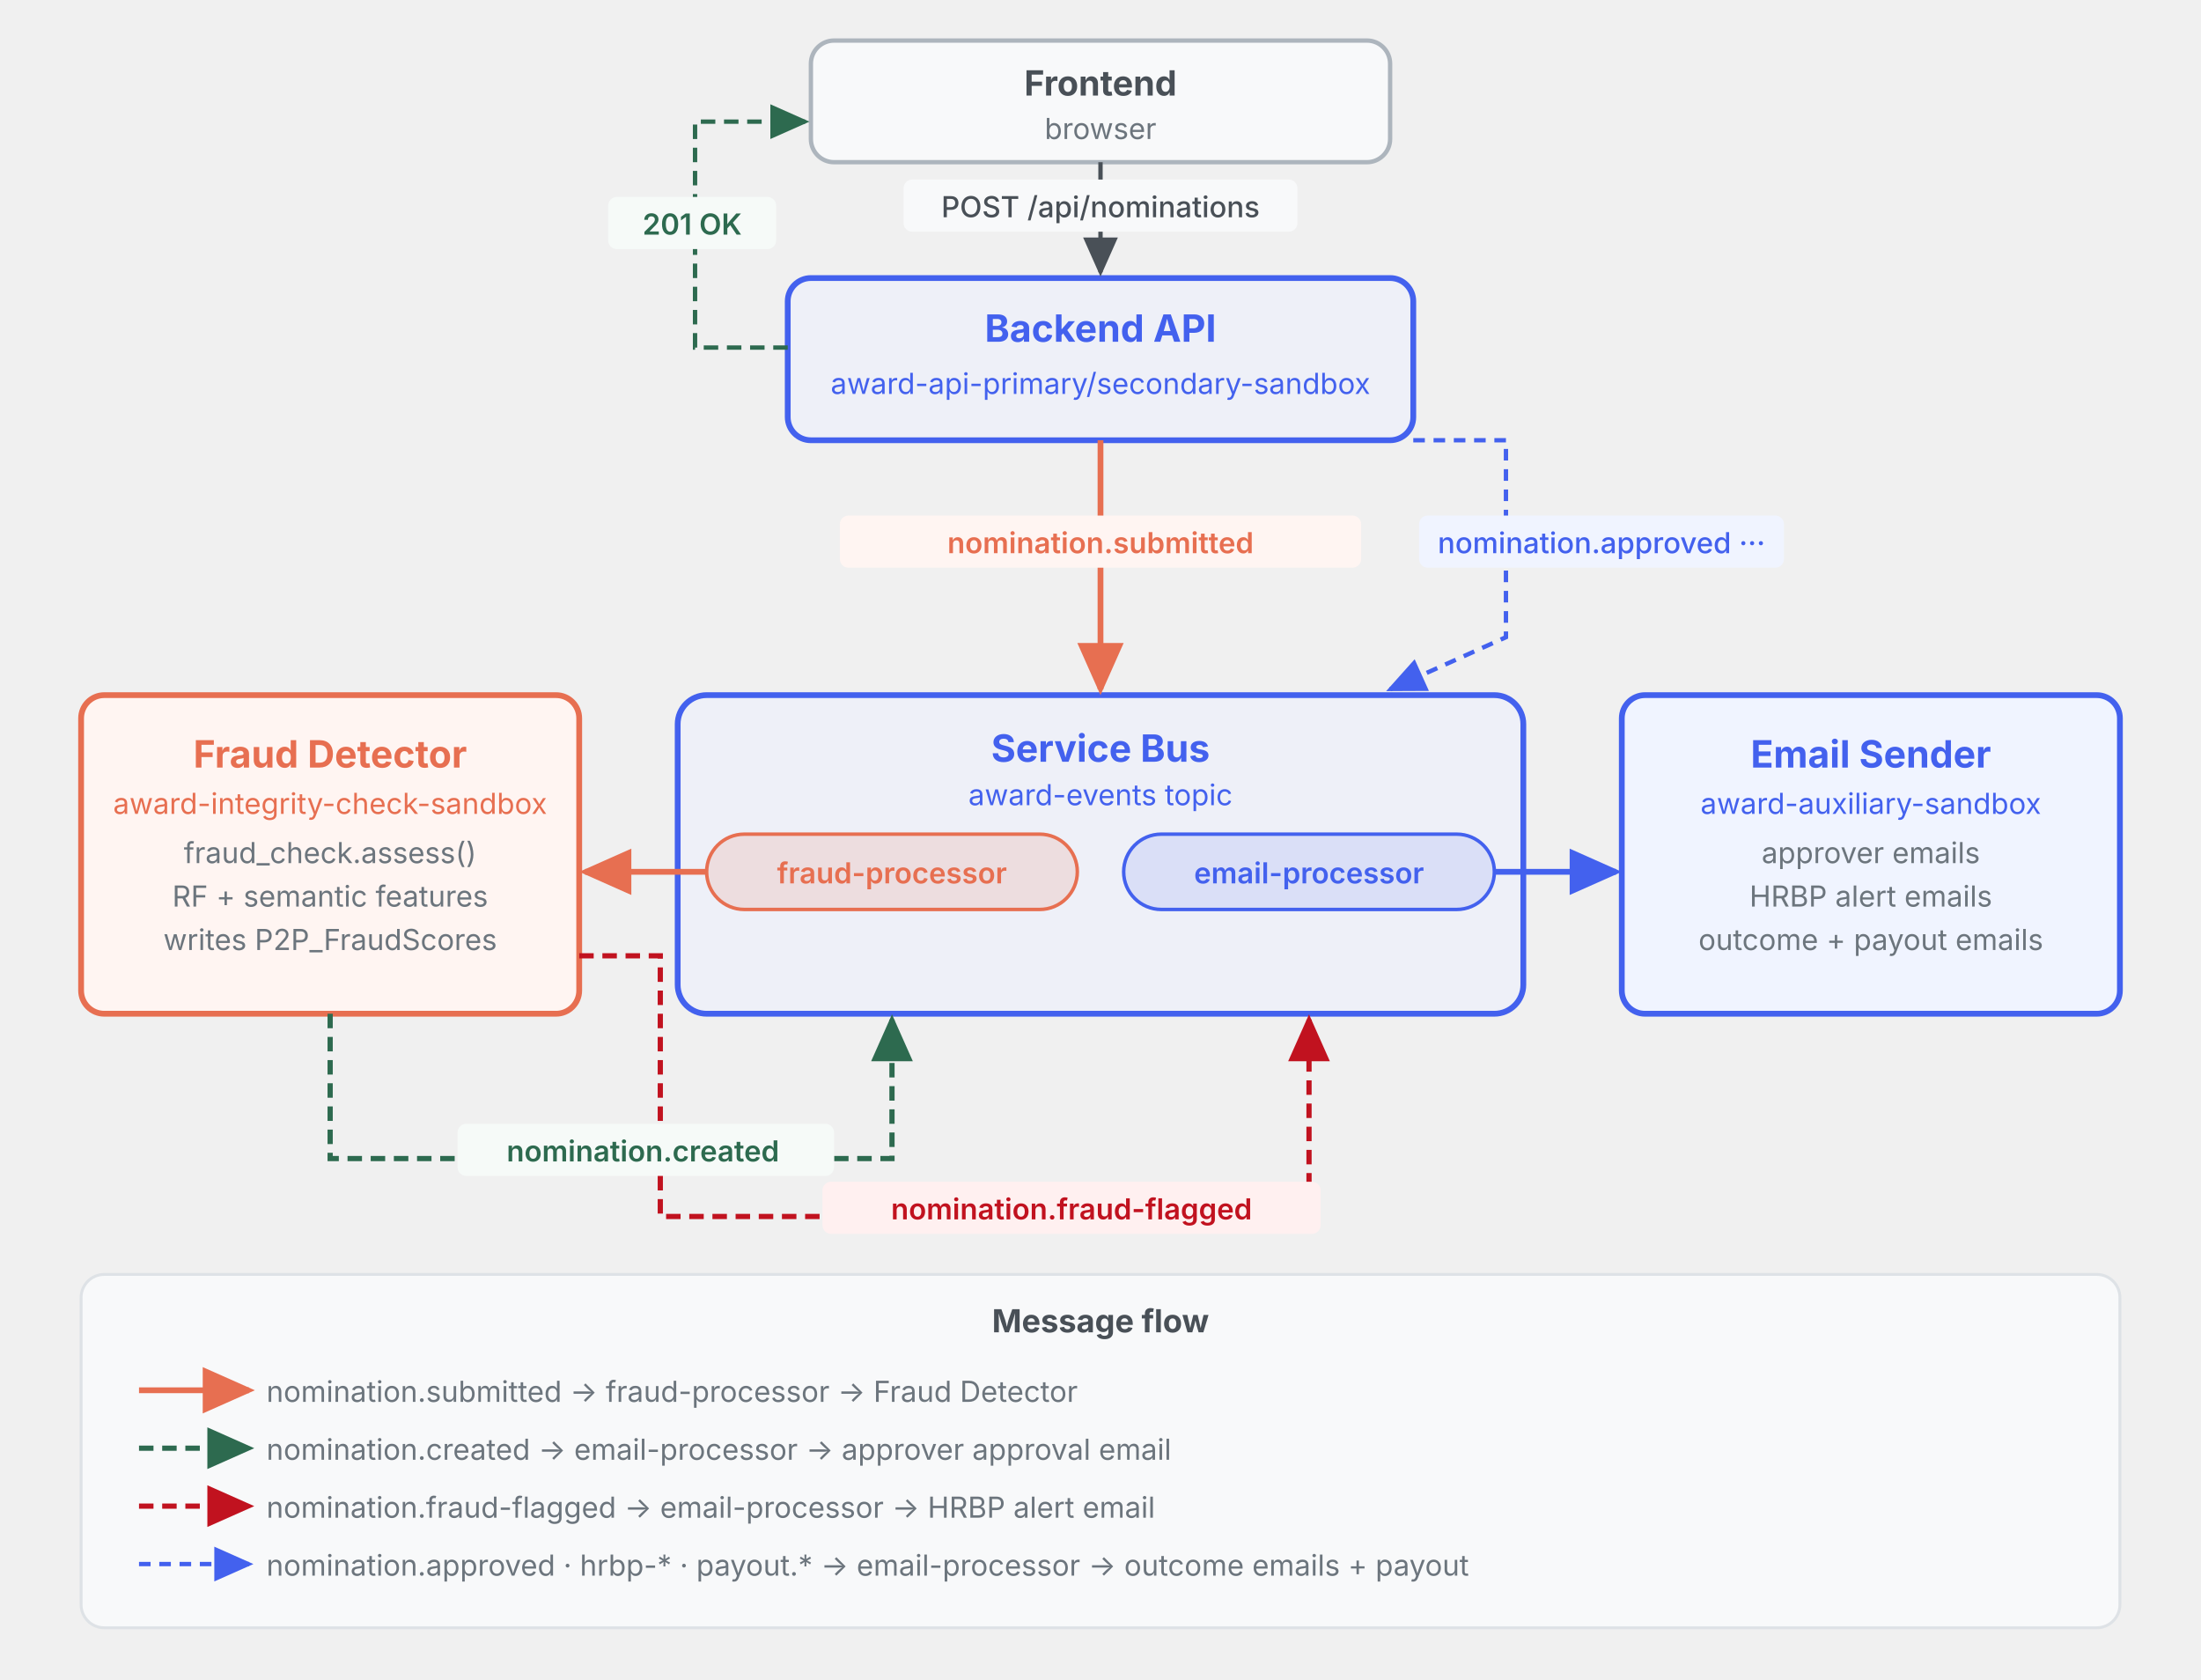
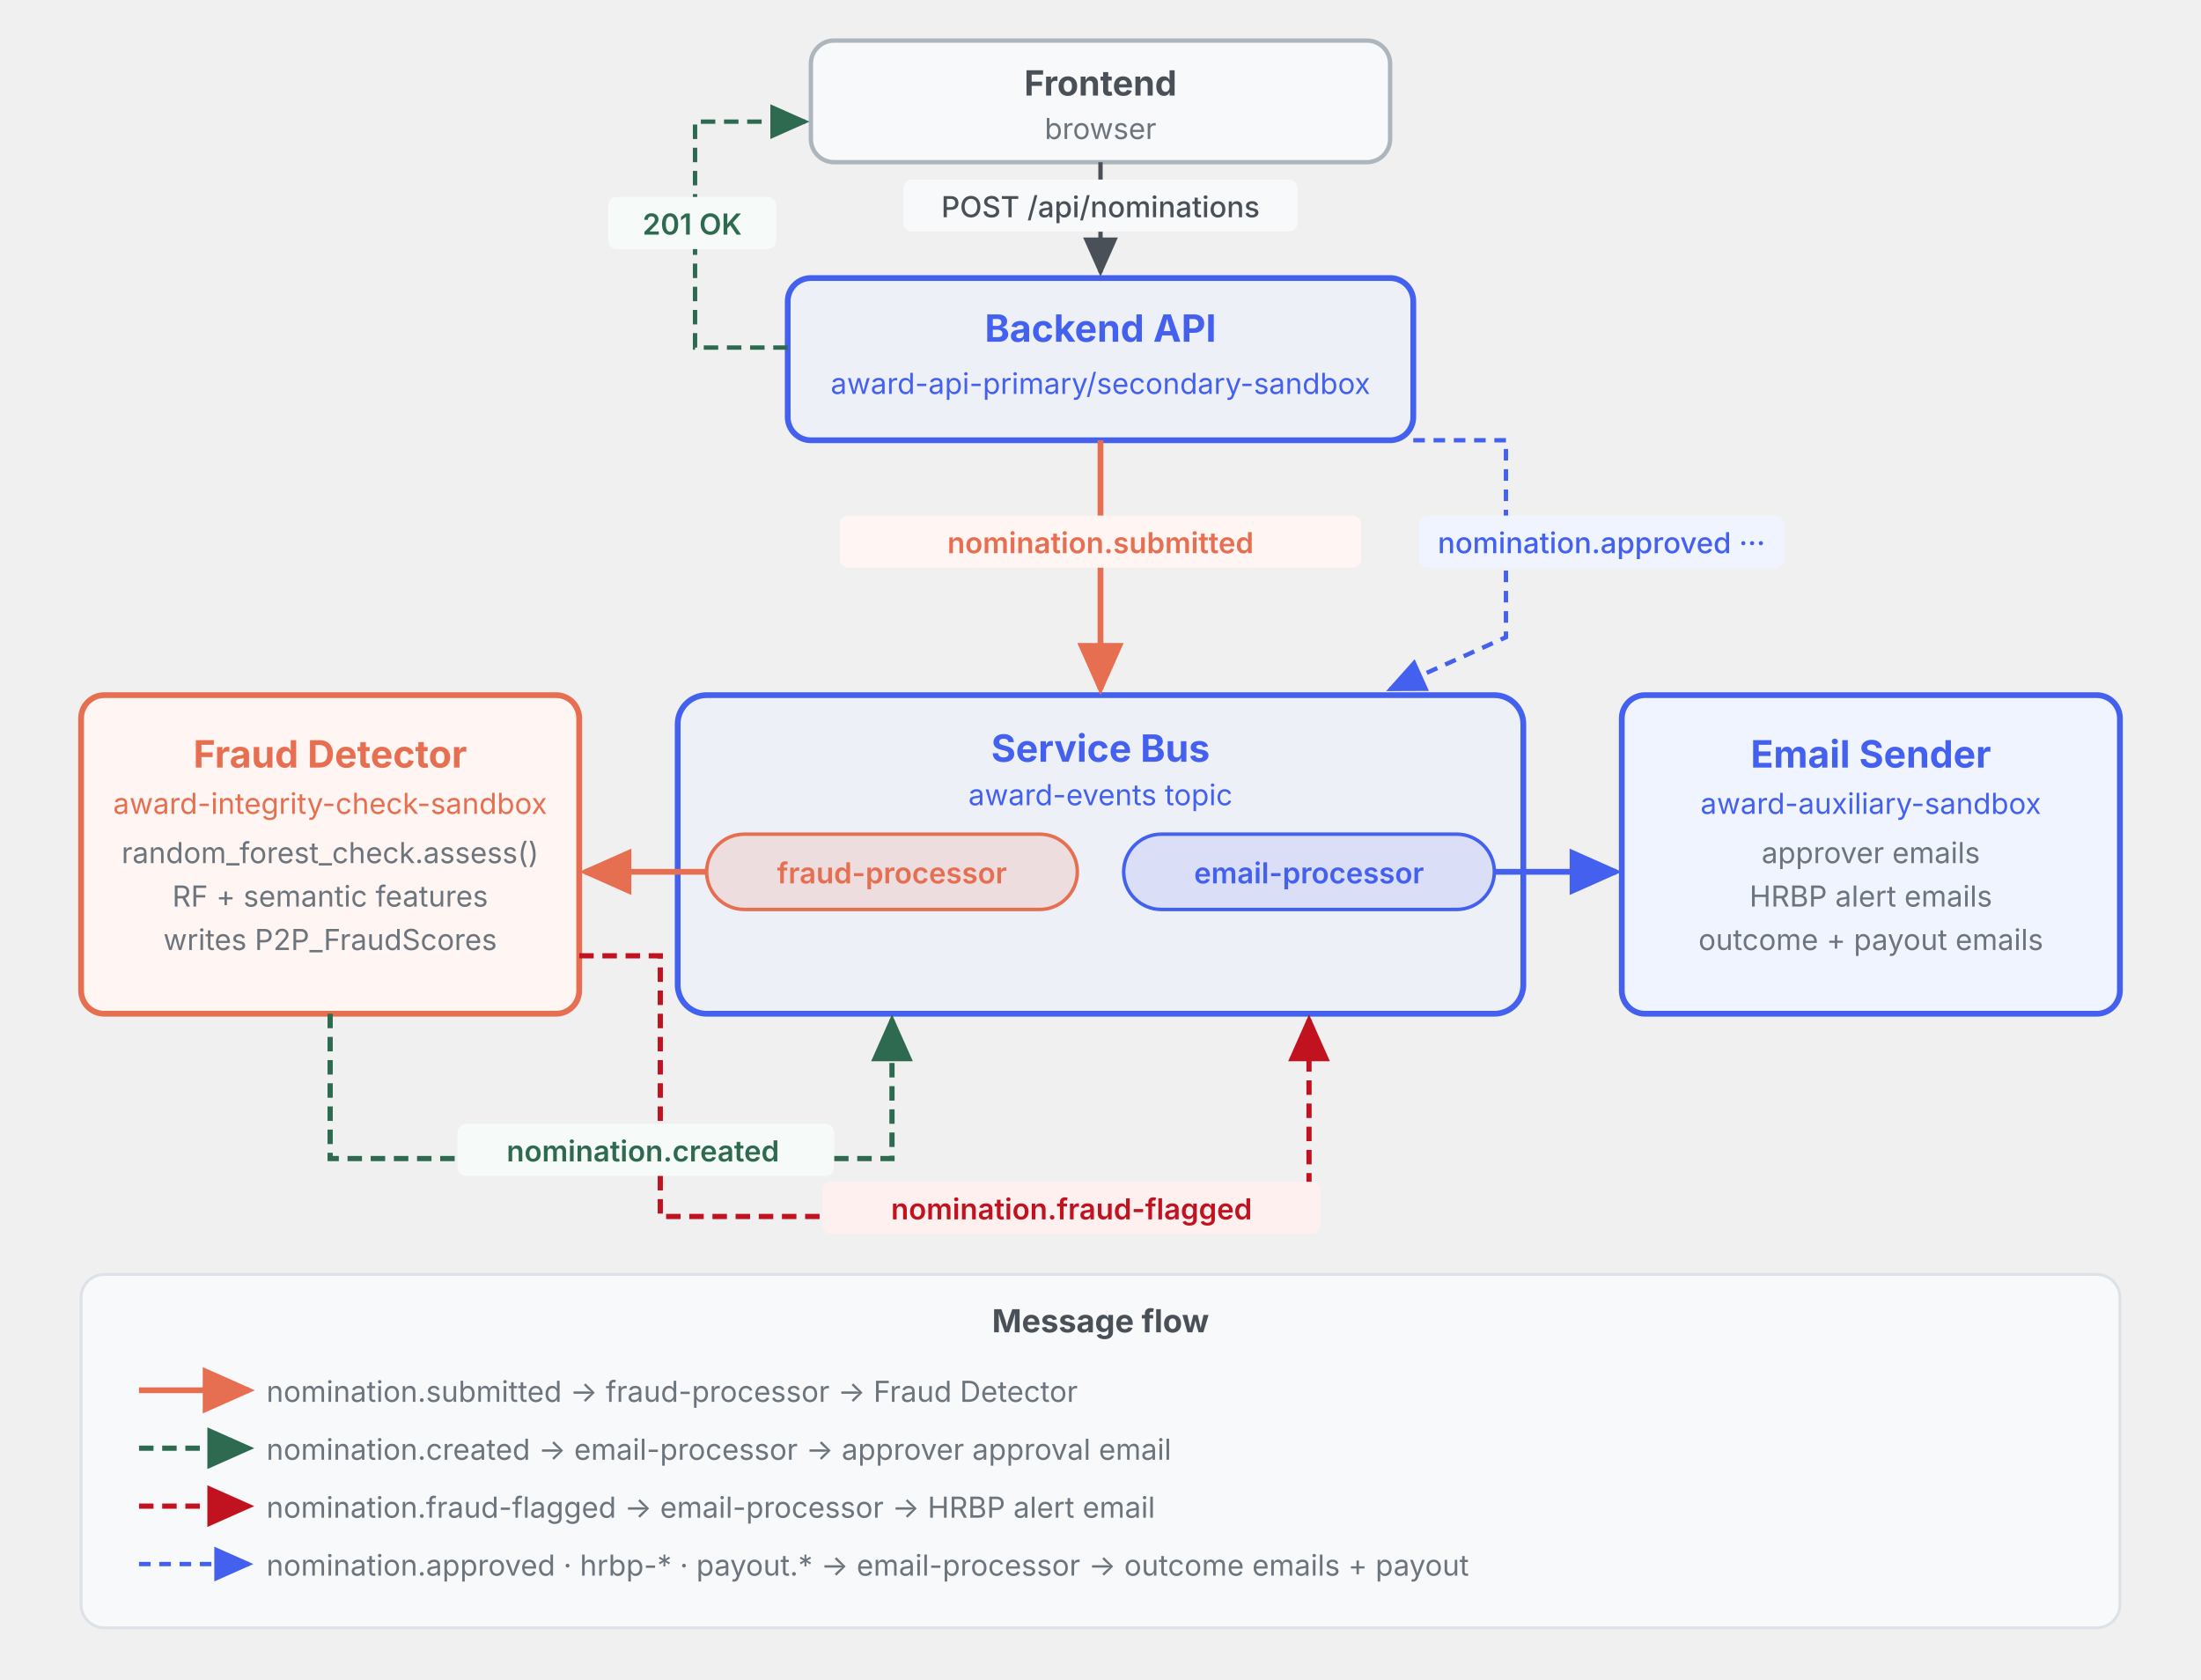
<svg xmlns="http://www.w3.org/2000/svg" viewBox="0 0 760 580" font-family="system-ui,-apple-system,sans-serif" font-size="12" role="img" style="">
  <defs>
    <marker id="a" markerWidth="9" markerHeight="8" refX="8" refY="4" orient="auto">
      <path d="M0,0 L0,8 L9,4z" fill="#495057" />
    </marker>
    <marker id="ab" markerWidth="9" markerHeight="8" refX="8" refY="4" orient="auto">
      <path d="M0,0 L0,8 L9,4z" fill="#4361ee" />
    </marker>
    <marker id="ao" markerWidth="9" markerHeight="8" refX="8" refY="4" orient="auto">
      <path d="M0,0 L0,8 L9,4z" fill="#e76f51" />
    </marker>
    <marker id="ag" markerWidth="9" markerHeight="8" refX="8" refY="4" orient="auto">
      <path d="M0,0 L0,8 L9,4z" fill="#2d6a4f" />
    </marker>
    <marker id="ar" markerWidth="9" markerHeight="8" refX="8" refY="4" orient="auto">
      <path d="M0,0 L0,8 L9,4z" fill="#c1121f" />
    </marker>
    <mask id="imagine-text-gaps-jchv8t" maskUnits="userSpaceOnUse">
      <rect x="0" y="0" width="760" height="580" fill="white" />
      <rect x="350.317" y="18.021" width="59.365" height="19.864" fill="black" rx="2" />
      <rect x="358.311" y="35.184" width="44.222" height="16.979" fill="black" rx="2" />
      <rect x="337.8" y="102.3" width="84.4" height="21.306" fill="black" rx="2" />
      <rect x="290.074" y="123.184" width="180.311" height="16.979" fill="black" rx="2" />
      <rect x="341.248" y="247.3" width="77.551" height="21.306" fill="black" rx="2" />
      <rect x="333.913" y="265.184" width="92.595" height="16.979" fill="black" rx="2" />
      <rect x="267.935" y="292.184" width="80.753" height="16.979" fill="black" rx="2" />
      <rect x="411.744" y="292.184" width="81.138" height="16.979" fill="black" rx="2" />
      <rect x="64.291" y="249.3" width="100.011" height="21.306" fill="black" rx="2" />
      <rect x="41.149" y="268.184" width="146.162" height="16.979" fill="black" rx="2" />
      <rect x="66.031" y="285.184" width="95.937" height="16.979" fill="black" rx="2" />
      <rect x="59.711" y="300.184" width="108.656" height="16.979" fill="black" rx="2" />
      <rect x="57.705" y="315.184" width="111.949" height="16.979" fill="black" rx="2" />
      <rect x="602.397" y="249.3" width="87.797" height="21.306" fill="black" rx="2" />
      <rect x="588.038" y="268.184" width="116.375" height="16.979" fill="black" rx="2" />
      <rect x="606.803" y="285.184" width="78.479" height="16.979" fill="black" rx="2" />
      <rect x="603.265" y="300.184" width="85.554" height="16.979" fill="black" rx="2" />
      <rect x="585.52" y="315.184" width="121.036" height="16.979" fill="black" rx="2" />
      <rect x="323.069" y="62.184" width="113.873" height="16.979" fill="black" rx="2" />
      <rect x="325.564" y="178.184" width="108.871" height="16.979" fill="black" rx="2" />
      <rect x="219.238" y="68.184" width="39.909" height="16.979" fill="black" rx="2" />
      <rect x="173.767" y="388.184" width="96.467" height="16.979" fill="black" rx="2" />
      <rect x="307.187" y="408.184" width="125.625" height="16.979" fill="black" rx="2" />
      <rect x="495.055" y="178.184" width="115.891" height="16.979" fill="black" rx="2" />
      <rect x="340.628" y="446.463" width="79.347" height="18.421" fill="black" rx="2" />
      <rect x="88" y="471.184" width="270.484" height="16.979" fill="black" rx="2" />
      <rect x="88" y="491.184" width="299.832" height="16.979" fill="black" rx="2" />
      <rect x="88" y="511.184" width="293.556" height="16.979" fill="black" rx="2" />
      <rect x="88" y="531.184" width="396.172" height="16.979" fill="black" rx="2" />
    </mask>
  </defs>
  <rect x="280" y="14" width="200" height="42" rx="8" fill="#f8f9fa" stroke="#adb5bd" stroke-width="1.5" style="fill:rgb(248, 249, 250);stroke:rgb(173, 181, 189);color:rgb(0, 0, 0);stroke-width:1.5px;stroke-linecap:butt;stroke-linejoin:miter;opacity:1;font-family:system-ui, -apple-system, sans-serif;font-size:12px;font-weight:400;text-anchor:start;dominant-baseline:auto" />
  <text x="380" y="33" text-anchor="middle" fill="#495057" font-weight="700" font-size="12" style="fill:rgb(73, 80, 87);stroke:none;color:rgb(0, 0, 0);stroke-width:1px;stroke-linecap:butt;stroke-linejoin:miter;opacity:1;font-family:system-ui, -apple-system, sans-serif;font-size:12px;font-weight:700;text-anchor:middle;dominant-baseline:auto">Frontend</text>
  <text x="380" y="48" text-anchor="middle" fill="#6c757d" font-size="10" style="fill:rgb(108, 117, 125);stroke:none;color:rgb(0, 0, 0);stroke-width:1px;stroke-linecap:butt;stroke-linejoin:miter;opacity:1;font-family:system-ui, -apple-system, sans-serif;font-size:10px;font-weight:400;text-anchor:middle;dominant-baseline:auto">browser</text>
  <rect x="272" y="96" width="216" height="56" rx="8" fill="#eef0f8" stroke="#4361ee" stroke-width="2" style="fill:rgb(238, 240, 248);stroke:rgb(67, 97, 238);color:rgb(0, 0, 0);stroke-width:2px;stroke-linecap:butt;stroke-linejoin:miter;opacity:1;font-family:system-ui, -apple-system, sans-serif;font-size:12px;font-weight:400;text-anchor:start;dominant-baseline:auto" />
  <text x="380" y="118" text-anchor="middle" fill="#4361ee" font-weight="700" font-size="13" style="fill:rgb(67, 97, 238);stroke:none;color:rgb(0, 0, 0);stroke-width:1px;stroke-linecap:butt;stroke-linejoin:miter;opacity:1;font-family:system-ui, -apple-system, sans-serif;font-size:13px;font-weight:700;text-anchor:middle;dominant-baseline:auto">Backend API</text>
  <text x="380" y="136" text-anchor="middle" fill="#4361ee" font-size="10" style="fill:rgb(67, 97, 238);stroke:none;color:rgb(0, 0, 0);stroke-width:1px;stroke-linecap:butt;stroke-linejoin:miter;opacity:1;font-family:system-ui, -apple-system, sans-serif;font-size:10px;font-weight:400;text-anchor:middle;dominant-baseline:auto">award-api-primary/secondary-sandbox</text>
  <rect x="234" y="240" width="292" height="110" rx="10" fill="#eef0f8" stroke="#4361ee" stroke-width="2" style="fill:rgb(238, 240, 248);stroke:rgb(67, 97, 238);color:rgb(0, 0, 0);stroke-width:2px;stroke-linecap:butt;stroke-linejoin:miter;opacity:1;font-family:system-ui, -apple-system, sans-serif;font-size:12px;font-weight:400;text-anchor:start;dominant-baseline:auto" />
  <text x="380" y="263" text-anchor="middle" fill="#4361ee" font-weight="700" font-size="13" style="fill:rgb(67, 97, 238);stroke:none;color:rgb(0, 0, 0);stroke-width:1px;stroke-linecap:butt;stroke-linejoin:miter;opacity:1;font-family:system-ui, -apple-system, sans-serif;font-size:13px;font-weight:700;text-anchor:middle;dominant-baseline:auto">Service Bus</text>
  <text x="380" y="278" text-anchor="middle" fill="#4361ee" font-size="10" style="fill:rgb(67, 97, 238);stroke:none;color:rgb(0, 0, 0);stroke-width:1px;stroke-linecap:butt;stroke-linejoin:miter;opacity:1;font-family:system-ui, -apple-system, sans-serif;font-size:10px;font-weight:400;text-anchor:middle;dominant-baseline:auto">award-events topic</text>
  <rect x="244" y="288" width="128" height="26" rx="13" fill="#e76f51" opacity=".15" style="fill:rgb(231, 111, 81);stroke:none;color:rgb(0, 0, 0);stroke-width:1px;stroke-linecap:butt;stroke-linejoin:miter;opacity:0.15;font-family:system-ui, -apple-system, sans-serif;font-size:12px;font-weight:400;text-anchor:start;dominant-baseline:auto" />
  <rect x="244" y="288" width="128" height="26" rx="13" fill="none" stroke="#e76f51" stroke-width="1.2" style="fill:none;stroke:rgb(231, 111, 81);color:rgb(0, 0, 0);stroke-width:1.2px;stroke-linecap:butt;stroke-linejoin:miter;opacity:1;font-family:system-ui, -apple-system, sans-serif;font-size:12px;font-weight:400;text-anchor:start;dominant-baseline:auto" />
  <text x="308" y="305" text-anchor="middle" fill="#e76f51" font-weight="600" font-size="10" style="fill:rgb(231, 111, 81);stroke:none;color:rgb(0, 0, 0);stroke-width:1px;stroke-linecap:butt;stroke-linejoin:miter;opacity:1;font-family:system-ui, -apple-system, sans-serif;font-size:10px;font-weight:600;text-anchor:middle;dominant-baseline:auto">fraud-processor</text>
  <rect x="388" y="288" width="128" height="26" rx="13" fill="#4361ee" opacity=".12" style="fill:rgb(67, 97, 238);stroke:none;color:rgb(0, 0, 0);stroke-width:1px;stroke-linecap:butt;stroke-linejoin:miter;opacity:0.12;font-family:system-ui, -apple-system, sans-serif;font-size:12px;font-weight:400;text-anchor:start;dominant-baseline:auto" />
  <rect x="388" y="288" width="128" height="26" rx="13" fill="none" stroke="#4361ee" stroke-width="1.2" style="fill:none;stroke:rgb(67, 97, 238);color:rgb(0, 0, 0);stroke-width:1.2px;stroke-linecap:butt;stroke-linejoin:miter;opacity:1;font-family:system-ui, -apple-system, sans-serif;font-size:12px;font-weight:400;text-anchor:start;dominant-baseline:auto" />
  <text x="452" y="305" text-anchor="middle" fill="#4361ee" font-weight="600" font-size="10" style="fill:rgb(67, 97, 238);stroke:none;color:rgb(0, 0, 0);stroke-width:1px;stroke-linecap:butt;stroke-linejoin:miter;opacity:1;font-family:system-ui, -apple-system, sans-serif;font-size:10px;font-weight:600;text-anchor:middle;dominant-baseline:auto">email-processor</text>
  <rect x="28" y="240" width="172" height="110" rx="8" fill="#fff5f2" stroke="#e76f51" stroke-width="2" style="fill:rgb(255, 245, 242);stroke:rgb(231, 111, 81);color:rgb(0, 0, 0);stroke-width:2px;stroke-linecap:butt;stroke-linejoin:miter;opacity:1;font-family:system-ui, -apple-system, sans-serif;font-size:12px;font-weight:400;text-anchor:start;dominant-baseline:auto" />
  <text x="114" y="265" text-anchor="middle" fill="#e76f51" font-weight="700" font-size="13" style="fill:rgb(231, 111, 81);stroke:none;color:rgb(0, 0, 0);stroke-width:1px;stroke-linecap:butt;stroke-linejoin:miter;opacity:1;font-family:system-ui, -apple-system, sans-serif;font-size:13px;font-weight:700;text-anchor:middle;dominant-baseline:auto">Fraud Detector</text>
  <text x="114" y="281" text-anchor="middle" fill="#e76f51" font-size="10" style="fill:rgb(231, 111, 81);stroke:none;color:rgb(0, 0, 0);stroke-width:1px;stroke-linecap:butt;stroke-linejoin:miter;opacity:1;font-family:system-ui, -apple-system, sans-serif;font-size:10px;font-weight:400;text-anchor:middle;dominant-baseline:auto">award-integrity-check-sandbox</text>
-   <text x="114" y="298" text-anchor="middle" fill="#6c757d" font-size="10" style="fill:rgb(108, 117, 125);stroke:none;color:rgb(0, 0, 0);stroke-width:1px;stroke-linecap:butt;stroke-linejoin:miter;opacity:1;font-family:system-ui, -apple-system, sans-serif;font-size:10px;font-weight:400;text-anchor:middle;dominant-baseline:auto">fraud_check.assess()</text>
+   <text x="114" y="298" text-anchor="middle" fill="#6c757d" font-size="10" style="fill:rgb(108, 117, 125);stroke:none;color:rgb(0, 0, 0);stroke-width:1px;stroke-linecap:butt;stroke-linejoin:miter;opacity:1;font-family:system-ui, -apple-system, sans-serif;font-size:10px;font-weight:400;text-anchor:middle;dominant-baseline:auto">random_forest_check.assess()</text>
  <text x="114" y="313" text-anchor="middle" fill="#6c757d" font-size="10" style="fill:rgb(108, 117, 125);stroke:none;color:rgb(0, 0, 0);stroke-width:1px;stroke-linecap:butt;stroke-linejoin:miter;opacity:1;font-family:system-ui, -apple-system, sans-serif;font-size:10px;font-weight:400;text-anchor:middle;dominant-baseline:auto">RF + semantic features</text>
  <text x="114" y="328" text-anchor="middle" fill="#6c757d" font-size="10" style="fill:rgb(108, 117, 125);stroke:none;color:rgb(0, 0, 0);stroke-width:1px;stroke-linecap:butt;stroke-linejoin:miter;opacity:1;font-family:system-ui, -apple-system, sans-serif;font-size:10px;font-weight:400;text-anchor:middle;dominant-baseline:auto">writes P2P_FraudScores</text>
  <rect x="560" y="240" width="172" height="110" rx="8" fill="#f0f4ff" stroke="#4361ee" stroke-width="2" style="fill:rgb(240, 244, 255);stroke:rgb(67, 97, 238);color:rgb(0, 0, 0);stroke-width:2px;stroke-linecap:butt;stroke-linejoin:miter;opacity:1;font-family:system-ui, -apple-system, sans-serif;font-size:12px;font-weight:400;text-anchor:start;dominant-baseline:auto" />
  <text x="646" y="265" text-anchor="middle" fill="#4361ee" font-weight="700" font-size="13" style="fill:rgb(67, 97, 238);stroke:none;color:rgb(0, 0, 0);stroke-width:1px;stroke-linecap:butt;stroke-linejoin:miter;opacity:1;font-family:system-ui, -apple-system, sans-serif;font-size:13px;font-weight:700;text-anchor:middle;dominant-baseline:auto">Email Sender</text>
  <text x="646" y="281" text-anchor="middle" fill="#4361ee" font-size="10" style="fill:rgb(67, 97, 238);stroke:none;color:rgb(0, 0, 0);stroke-width:1px;stroke-linecap:butt;stroke-linejoin:miter;opacity:1;font-family:system-ui, -apple-system, sans-serif;font-size:10px;font-weight:400;text-anchor:middle;dominant-baseline:auto">award-auxiliary-sandbox</text>
  <text x="646" y="298" text-anchor="middle" fill="#6c757d" font-size="10" style="fill:rgb(108, 117, 125);stroke:none;color:rgb(0, 0, 0);stroke-width:1px;stroke-linecap:butt;stroke-linejoin:miter;opacity:1;font-family:system-ui, -apple-system, sans-serif;font-size:10px;font-weight:400;text-anchor:middle;dominant-baseline:auto">approver emails</text>
  <text x="646" y="313" text-anchor="middle" fill="#6c757d" font-size="10" style="fill:rgb(108, 117, 125);stroke:none;color:rgb(0, 0, 0);stroke-width:1px;stroke-linecap:butt;stroke-linejoin:miter;opacity:1;font-family:system-ui, -apple-system, sans-serif;font-size:10px;font-weight:400;text-anchor:middle;dominant-baseline:auto">HRBP alert emails</text>
  <text x="646" y="328" text-anchor="middle" fill="#6c757d" font-size="10" style="fill:rgb(108, 117, 125);stroke:none;color:rgb(0, 0, 0);stroke-width:1px;stroke-linecap:butt;stroke-linejoin:miter;opacity:1;font-family:system-ui, -apple-system, sans-serif;font-size:10px;font-weight:400;text-anchor:middle;dominant-baseline:auto">outcome + payout emails</text>
  <line x1="380" y1="56" x2="380" y2="94" stroke="#495057" stroke-width="1.5" marker-end="url(#a)" mask="url(#imagine-text-gaps-jchv8t)" style="fill:rgb(0, 0, 0);stroke:rgb(73, 80, 87);color:rgb(0, 0, 0);stroke-width:1.5px;stroke-linecap:butt;stroke-linejoin:miter;opacity:1;font-family:system-ui, -apple-system, sans-serif;font-size:12px;font-weight:400;text-anchor:start;dominant-baseline:auto" />
  <rect x="312" y="62" width="136" height="18" rx="3" fill="#f8f9fa" style="fill:rgb(248, 249, 250);stroke:none;color:rgb(0, 0, 0);stroke-width:1px;stroke-linecap:butt;stroke-linejoin:miter;opacity:1;font-family:system-ui, -apple-system, sans-serif;font-size:12px;font-weight:400;text-anchor:start;dominant-baseline:auto" />
  <text x="380" y="75" text-anchor="middle" fill="#495057" font-size="10" font-weight="500" style="fill:rgb(73, 80, 87);stroke:none;color:rgb(0, 0, 0);stroke-width:1px;stroke-linecap:butt;stroke-linejoin:miter;opacity:1;font-family:system-ui, -apple-system, sans-serif;font-size:10px;font-weight:500;text-anchor:middle;dominant-baseline:auto">POST /api/nominations</text>
  <line x1="380" y1="152" x2="380" y2="238" stroke="#e76f51" stroke-width="2" marker-end="url(#ao)" mask="url(#imagine-text-gaps-jchv8t)" style="fill:rgb(0, 0, 0);stroke:rgb(231, 111, 81);color:rgb(0, 0, 0);stroke-width:2px;stroke-linecap:butt;stroke-linejoin:miter;opacity:1;font-family:system-ui, -apple-system, sans-serif;font-size:12px;font-weight:400;text-anchor:start;dominant-baseline:auto" />
  <rect x="290" y="178" width="180" height="18" rx="3" fill="#fff5f2" style="fill:rgb(255, 245, 242);stroke:none;color:rgb(0, 0, 0);stroke-width:1px;stroke-linecap:butt;stroke-linejoin:miter;opacity:1;font-family:system-ui, -apple-system, sans-serif;font-size:12px;font-weight:400;text-anchor:start;dominant-baseline:auto" />
  <text x="380" y="191" text-anchor="middle" fill="#e76f51" font-size="10" font-weight="600" style="fill:rgb(231, 111, 81);stroke:none;color:rgb(0, 0, 0);stroke-width:1px;stroke-linecap:butt;stroke-linejoin:miter;opacity:1;font-family:system-ui, -apple-system, sans-serif;font-size:10px;font-weight:600;text-anchor:middle;dominant-baseline:auto">nomination.submitted</text>
  <path d="M272,120 L240,120 L240,42 L278,42" stroke="#2d6a4f" stroke-width="1.5" stroke-dasharray="5,3" fill="none" marker-end="url(#ag)" mask="url(#imagine-text-gaps-jchv8t)" style="fill:none;stroke:rgb(45, 106, 79);color:rgb(0, 0, 0);stroke-width:1.5px;stroke-dasharray:5px, 3px;stroke-linecap:butt;stroke-linejoin:miter;opacity:1;font-family:system-ui, -apple-system, sans-serif;font-size:12px;font-weight:400;text-anchor:start;dominant-baseline:auto" />
  <rect x="210" y="68" width="58" height="18" rx="3" fill="#f6faf8" style="fill:rgb(246, 250, 248);stroke:none;color:rgb(0, 0, 0);stroke-width:1px;stroke-linecap:butt;stroke-linejoin:miter;opacity:1;font-family:system-ui, -apple-system, sans-serif;font-size:12px;font-weight:400;text-anchor:start;dominant-baseline:auto" />
  <text x="239" y="81" text-anchor="middle" fill="#2d6a4f" font-size="10" font-weight="600" style="fill:rgb(45, 106, 79);stroke:none;color:rgb(0, 0, 0);stroke-width:1px;stroke-linecap:butt;stroke-linejoin:miter;opacity:1;font-family:system-ui, -apple-system, sans-serif;font-size:10px;font-weight:600;text-anchor:middle;dominant-baseline:auto">201 OK</text>
  <line x1="244" y1="301" x2="202" y2="301" stroke="#e76f51" stroke-width="2" marker-end="url(#ao)" style="fill:rgb(0, 0, 0);stroke:rgb(231, 111, 81);color:rgb(0, 0, 0);stroke-width:2px;stroke-linecap:butt;stroke-linejoin:miter;opacity:1;font-family:system-ui, -apple-system, sans-serif;font-size:12px;font-weight:400;text-anchor:start;dominant-baseline:auto" />
  <path d="M114,350 L114,400 L308,400 L308,352" stroke="#2d6a4f" stroke-width="1.8" stroke-dasharray="5,3" fill="none" marker-end="url(#ag)" mask="url(#imagine-text-gaps-jchv8t)" style="fill:none;stroke:rgb(45, 106, 79);color:rgb(0, 0, 0);stroke-width:1.8px;stroke-dasharray:5px, 3px;stroke-linecap:butt;stroke-linejoin:miter;opacity:1;font-family:system-ui, -apple-system, sans-serif;font-size:12px;font-weight:400;text-anchor:start;dominant-baseline:auto" />
  <rect x="158" y="388" width="130" height="18" rx="3" fill="#f6faf8" style="fill:rgb(246, 250, 248);stroke:none;color:rgb(0, 0, 0);stroke-width:1px;stroke-linecap:butt;stroke-linejoin:miter;opacity:1;font-family:system-ui, -apple-system, sans-serif;font-size:12px;font-weight:400;text-anchor:start;dominant-baseline:auto" />
  <text x="222" y="401" text-anchor="middle" fill="#2d6a4f" font-size="10" font-weight="600" style="fill:rgb(45, 106, 79);stroke:none;color:rgb(0, 0, 0);stroke-width:1px;stroke-linecap:butt;stroke-linejoin:miter;opacity:1;font-family:system-ui, -apple-system, sans-serif;font-size:10px;font-weight:600;text-anchor:middle;dominant-baseline:auto">nomination.created</text>
  <path d="M200,330 L228,330 L228,420 L452,420 L452,352" stroke="#c1121f" stroke-width="1.8" stroke-dasharray="5,3" fill="none" marker-end="url(#ar)" mask="url(#imagine-text-gaps-jchv8t)" style="fill:none;stroke:rgb(193, 18, 31);color:rgb(0, 0, 0);stroke-width:1.8px;stroke-dasharray:5px, 3px;stroke-linecap:butt;stroke-linejoin:miter;opacity:1;font-family:system-ui, -apple-system, sans-serif;font-size:12px;font-weight:400;text-anchor:start;dominant-baseline:auto" />
  <rect x="284" y="408" width="172" height="18" rx="3" fill="#fff0f0" style="fill:rgb(255, 240, 240);stroke:none;color:rgb(0, 0, 0);stroke-width:1px;stroke-linecap:butt;stroke-linejoin:miter;opacity:1;font-family:system-ui, -apple-system, sans-serif;font-size:12px;font-weight:400;text-anchor:start;dominant-baseline:auto" />
  <text x="370" y="421" text-anchor="middle" fill="#c1121f" font-size="10" font-weight="600" style="fill:rgb(193, 18, 31);stroke:none;color:rgb(0, 0, 0);stroke-width:1px;stroke-linecap:butt;stroke-linejoin:miter;opacity:1;font-family:system-ui, -apple-system, sans-serif;font-size:10px;font-weight:600;text-anchor:middle;dominant-baseline:auto">nomination.fraud-flagged</text>
  <line x1="516" y1="301" x2="558" y2="301" stroke="#4361ee" stroke-width="2" marker-end="url(#ab)" style="fill:rgb(0, 0, 0);stroke:rgb(67, 97, 238);color:rgb(0, 0, 0);stroke-width:2px;stroke-linecap:butt;stroke-linejoin:miter;opacity:1;font-family:system-ui, -apple-system, sans-serif;font-size:12px;font-weight:400;text-anchor:start;dominant-baseline:auto" />
  <path d="M488,152 L520,152 L520,220 L480,238" stroke="#4361ee" stroke-width="1.5" stroke-dasharray="4,3" fill="none" marker-end="url(#ab)" mask="url(#imagine-text-gaps-jchv8t)" style="fill:none;stroke:rgb(67, 97, 238);color:rgb(0, 0, 0);stroke-width:1.5px;stroke-dasharray:4px, 3px;stroke-linecap:butt;stroke-linejoin:miter;opacity:1;font-family:system-ui, -apple-system, sans-serif;font-size:12px;font-weight:400;text-anchor:start;dominant-baseline:auto" />
  <rect x="490" y="178" width="126" height="18" rx="3" fill="#f0f4ff" style="fill:rgb(240, 244, 255);stroke:none;color:rgb(0, 0, 0);stroke-width:1px;stroke-linecap:butt;stroke-linejoin:miter;opacity:1;font-family:system-ui, -apple-system, sans-serif;font-size:12px;font-weight:400;text-anchor:start;dominant-baseline:auto" />
  <text x="553" y="191" text-anchor="middle" fill="#4361ee" font-size="10" font-weight="500" style="fill:rgb(67, 97, 238);stroke:none;color:rgb(0, 0, 0);stroke-width:1px;stroke-linecap:butt;stroke-linejoin:miter;opacity:1;font-family:system-ui, -apple-system, sans-serif;font-size:10px;font-weight:500;text-anchor:middle;dominant-baseline:auto">nomination.approved ···</text>
  <rect x="28" y="440" width="704" height="122" rx="8" fill="#f8f9fa" stroke="#dee2e6" stroke-width="1" style="fill:rgb(248, 249, 250);stroke:rgb(222, 226, 230);color:rgb(0, 0, 0);stroke-width:1px;stroke-linecap:butt;stroke-linejoin:miter;opacity:1;font-family:system-ui, -apple-system, sans-serif;font-size:12px;font-weight:400;text-anchor:start;dominant-baseline:auto" />
  <text x="380" y="460" text-anchor="middle" fill="#495057" font-weight="700" font-size="11" style="fill:rgb(73, 80, 87);stroke:none;color:rgb(0, 0, 0);stroke-width:1px;stroke-linecap:butt;stroke-linejoin:miter;opacity:1;font-family:system-ui, -apple-system, sans-serif;font-size:11px;font-weight:700;text-anchor:middle;dominant-baseline:auto">Message flow</text>
  <line x1="48" y1="480" x2="86" y2="480" stroke="#e76f51" stroke-width="2" marker-end="url(#ao)" style="fill:rgb(0, 0, 0);stroke:rgb(231, 111, 81);color:rgb(0, 0, 0);stroke-width:2px;stroke-linecap:butt;stroke-linejoin:miter;opacity:1;font-family:system-ui, -apple-system, sans-serif;font-size:12px;font-weight:400;text-anchor:start;dominant-baseline:auto" />
  <text x="92" y="484" fill="#6c757d" font-size="10" style="fill:rgb(108, 117, 125);stroke:none;color:rgb(0, 0, 0);stroke-width:1px;stroke-linecap:butt;stroke-linejoin:miter;opacity:1;font-family:system-ui, -apple-system, sans-serif;font-size:10px;font-weight:400;text-anchor:start;dominant-baseline:auto">nomination.submitted  →  fraud-processor  →  Fraud Detector</text>
  <line x1="48" y1="500" x2="86" y2="500" stroke="#2d6a4f" stroke-width="1.8" stroke-dasharray="5,3" marker-end="url(#ag)" style="fill:rgb(0, 0, 0);stroke:rgb(45, 106, 79);color:rgb(0, 0, 0);stroke-width:1.8px;stroke-dasharray:5px, 3px;stroke-linecap:butt;stroke-linejoin:miter;opacity:1;font-family:system-ui, -apple-system, sans-serif;font-size:12px;font-weight:400;text-anchor:start;dominant-baseline:auto" />
  <text x="92" y="504" fill="#6c757d" font-size="10" style="fill:rgb(108, 117, 125);stroke:none;color:rgb(0, 0, 0);stroke-width:1px;stroke-linecap:butt;stroke-linejoin:miter;opacity:1;font-family:system-ui, -apple-system, sans-serif;font-size:10px;font-weight:400;text-anchor:start;dominant-baseline:auto">nomination.created  →  email-processor  →  approver approval email</text>
  <line x1="48" y1="520" x2="86" y2="520" stroke="#c1121f" stroke-width="1.8" stroke-dasharray="5,3" marker-end="url(#ar)" style="fill:rgb(0, 0, 0);stroke:rgb(193, 18, 31);color:rgb(0, 0, 0);stroke-width:1.8px;stroke-dasharray:5px, 3px;stroke-linecap:butt;stroke-linejoin:miter;opacity:1;font-family:system-ui, -apple-system, sans-serif;font-size:12px;font-weight:400;text-anchor:start;dominant-baseline:auto" />
  <text x="92" y="524" fill="#6c757d" font-size="10" style="fill:rgb(108, 117, 125);stroke:none;color:rgb(0, 0, 0);stroke-width:1px;stroke-linecap:butt;stroke-linejoin:miter;opacity:1;font-family:system-ui, -apple-system, sans-serif;font-size:10px;font-weight:400;text-anchor:start;dominant-baseline:auto">nomination.fraud-flagged  →  email-processor  →  HRBP alert email</text>
  <line x1="48" y1="540" x2="86" y2="540" stroke="#4361ee" stroke-width="1.5" stroke-dasharray="4,3" marker-end="url(#ab)" style="fill:rgb(0, 0, 0);stroke:rgb(67, 97, 238);color:rgb(0, 0, 0);stroke-width:1.5px;stroke-dasharray:4px, 3px;stroke-linecap:butt;stroke-linejoin:miter;opacity:1;font-family:system-ui, -apple-system, sans-serif;font-size:12px;font-weight:400;text-anchor:start;dominant-baseline:auto" />
  <text x="92" y="544" fill="#6c757d" font-size="10" style="fill:rgb(108, 117, 125);stroke:none;color:rgb(0, 0, 0);stroke-width:1px;stroke-linecap:butt;stroke-linejoin:miter;opacity:1;font-family:system-ui, -apple-system, sans-serif;font-size:10px;font-weight:400;text-anchor:start;dominant-baseline:auto">nomination.approved · hrbp-* · payout.*  →  email-processor  →  outcome emails + payout</text>
</svg>
